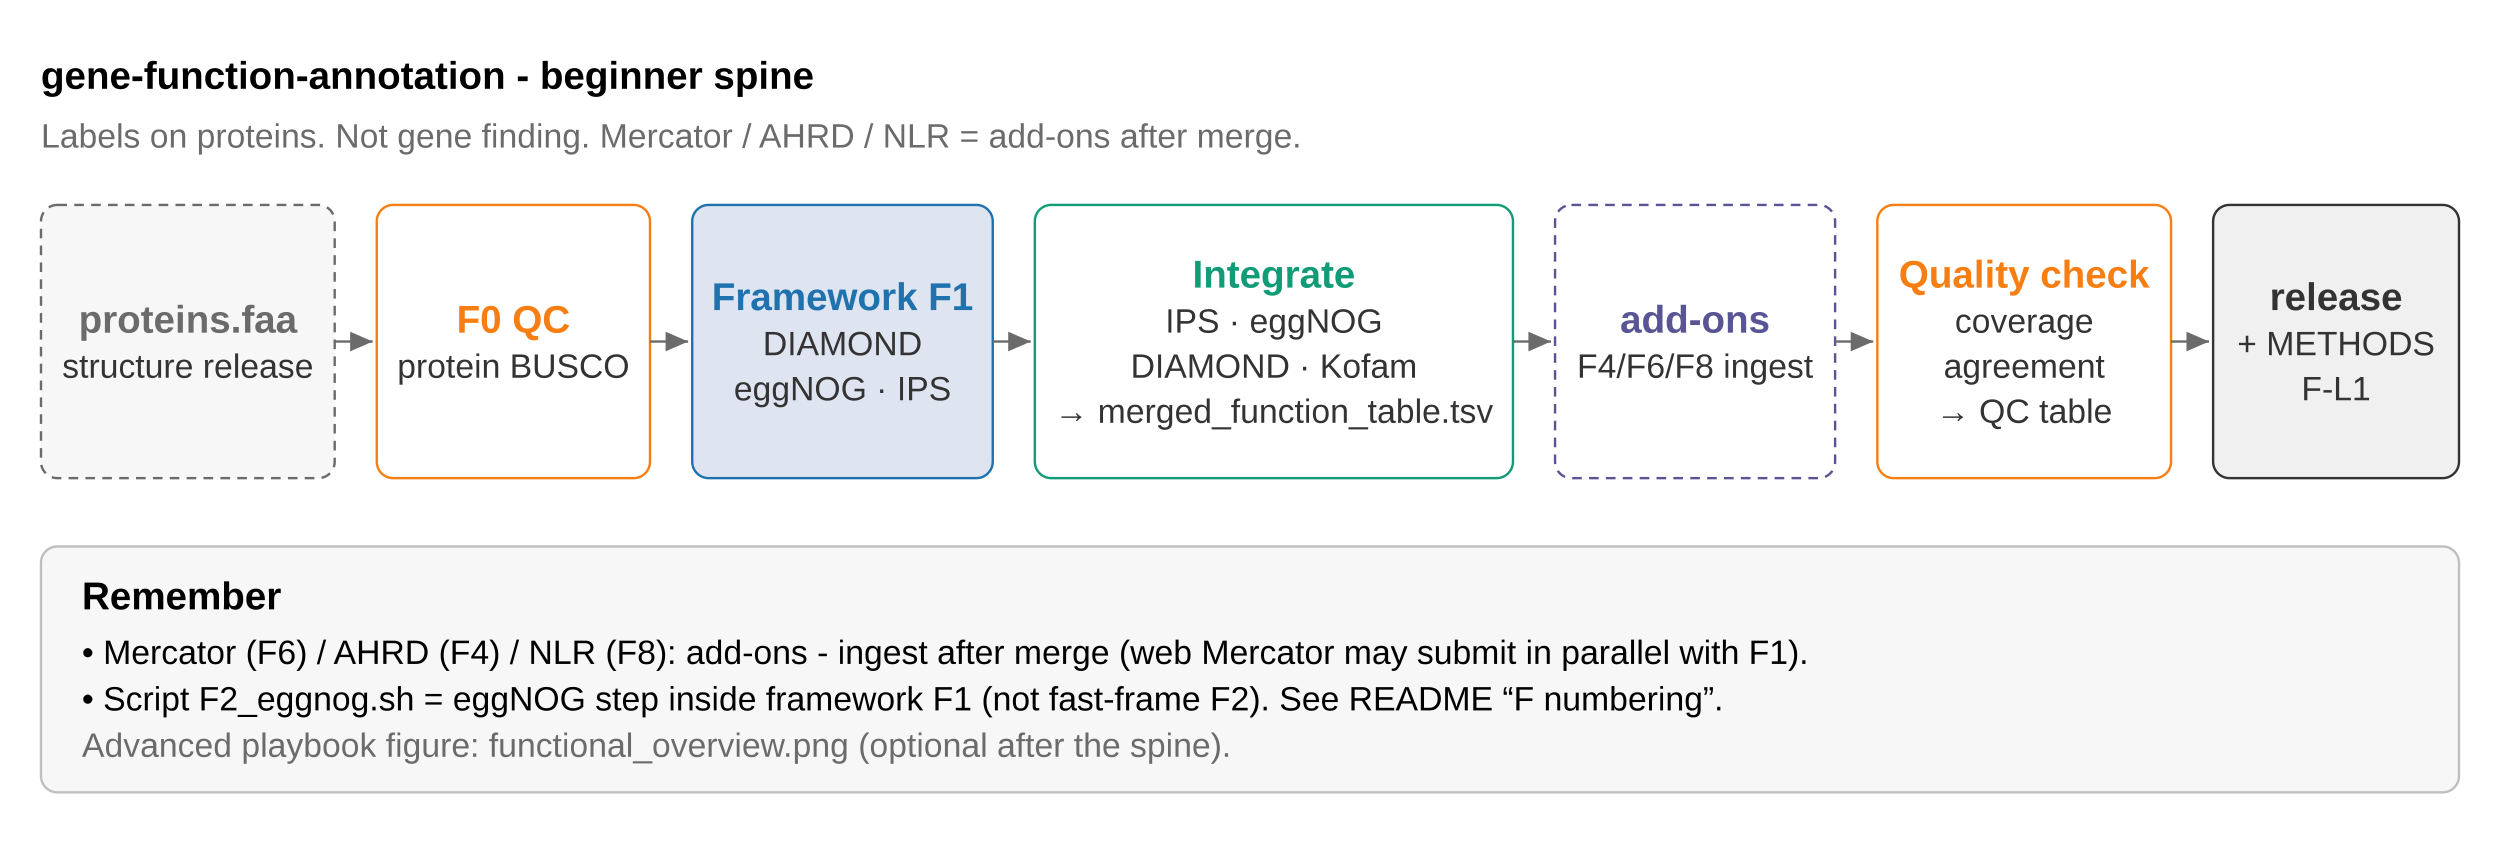
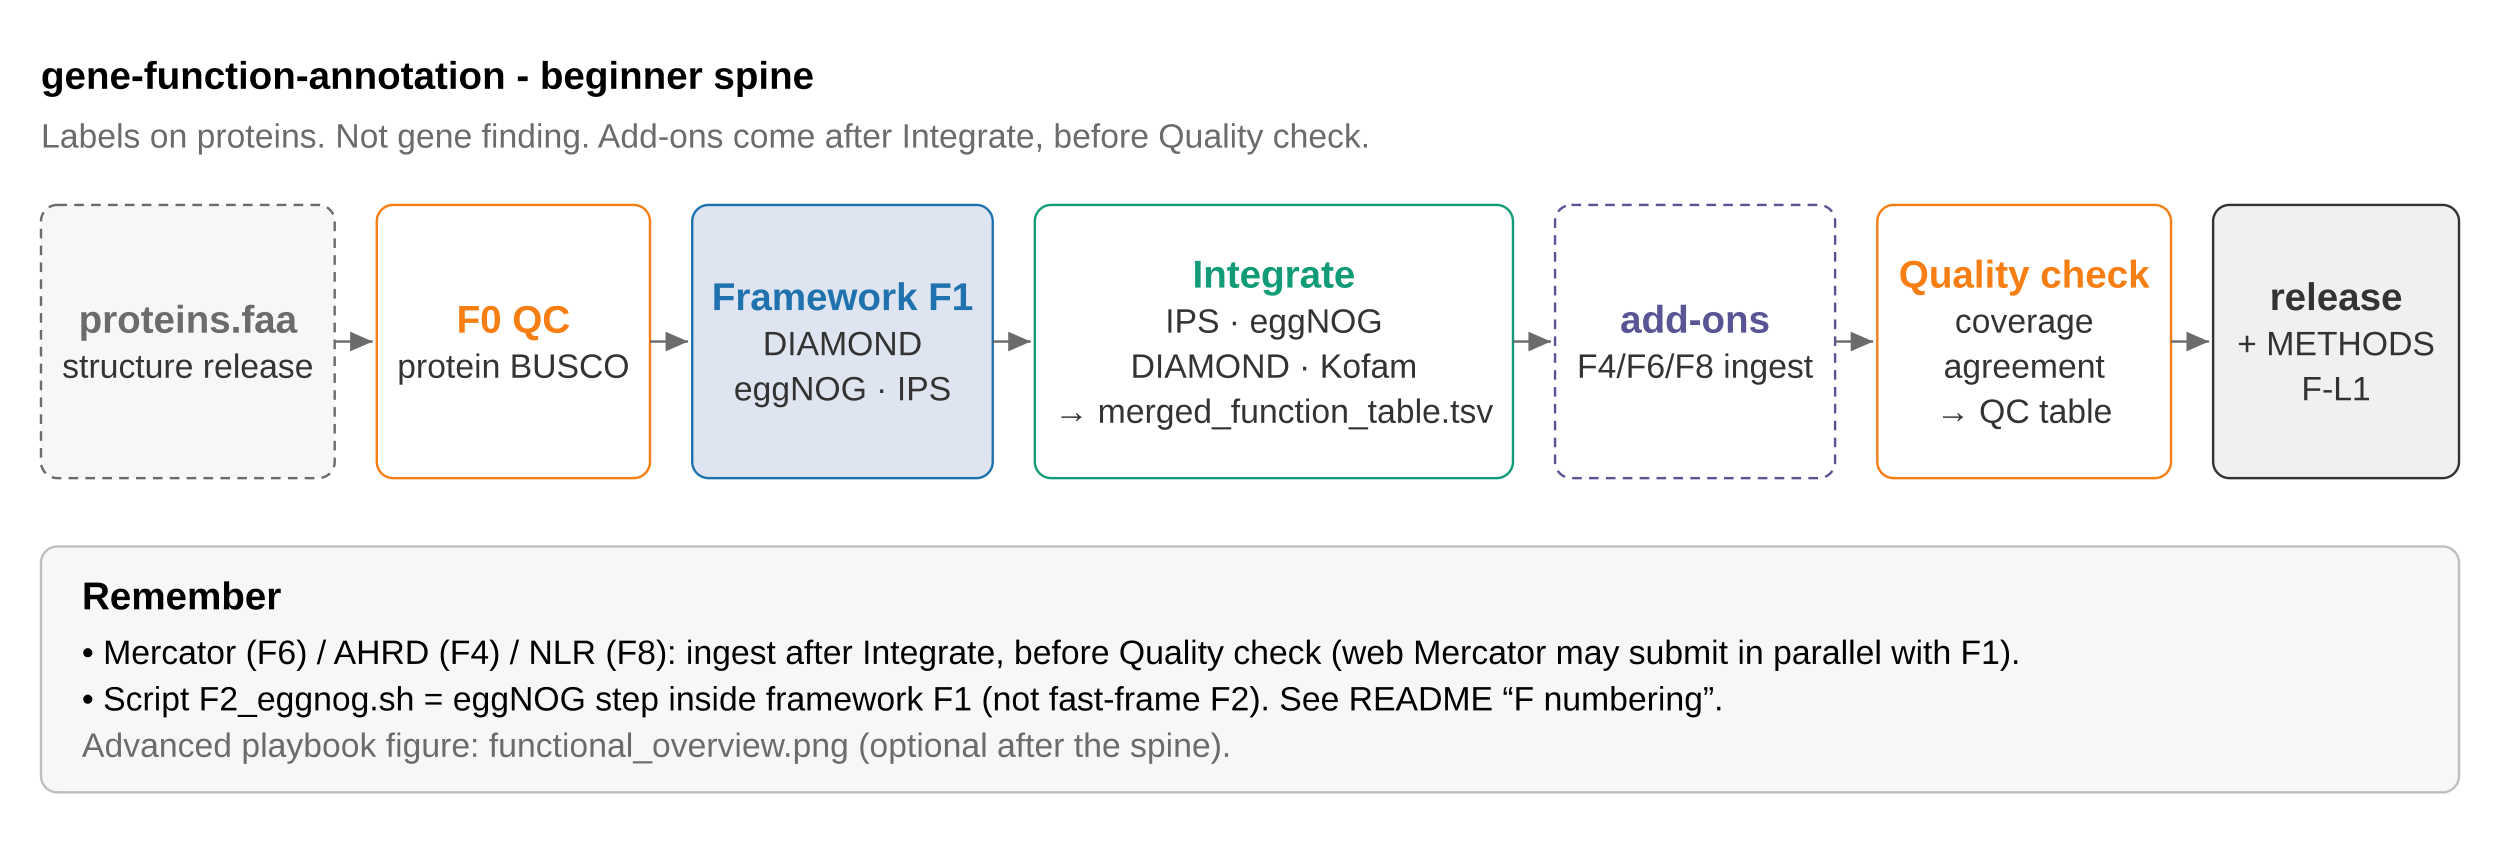
<svg xmlns="http://www.w3.org/2000/svg" width="183mm" height="62mm" viewBox="0 0 183 62">
  <defs>
    <marker id="arr" viewBox="0 0 6 6" refX="5.5" refY="3" markerWidth="1.8" markerHeight="1.8" markerUnits="userSpaceOnUse" orient="auto">
      <path d="M0,0.6 L5.5,3 L0,5.4 Z" fill="context-stroke" />
    </marker>
  </defs>
  <rect width="183" height="62" fill="#FFFFFF" />
  <text x="3.00" y="6.50" font-family="Arial, Helvetica, sans-serif" font-size="2.822" font-weight="bold" fill="#000000" text-anchor="start">gene-function-annotation - beginner spine</text>
-   <text x="3.00" y="10.80" font-family="Arial, Helvetica, sans-serif" font-size="2.469" fill="#6B6B6B" text-anchor="start">Labels on proteins. Not gene finding. Mercator / AHRD / NLR = add-ons after merge.</text>
+   <text x="3.00" y="10.80" font-family="Arial, Helvetica, sans-serif" font-size="2.469" fill="#6B6B6B" text-anchor="start">Labels on proteins. Not gene finding. Add-ons come after Integrate, before Quality check.</text>
  <rect x="3.00" y="15.00" width="21.50" height="20.00" rx="1.2" fill="#F7F7F7" stroke="#6B6B6B" stroke-width="0.176" stroke-dasharray="0.706 0.529" />
  <text x="13.75" y="24.35" font-family="Arial, Helvetica, sans-serif" font-size="2.822" font-weight="bold" fill="#6B6B6B" text-anchor="middle">proteins.faa</text>
  <text x="13.75" y="27.65" font-family="Arial, Helvetica, sans-serif" font-size="2.469" fill="#333333" text-anchor="middle">structure release</text>
  <rect x="27.58" y="15.00" width="20.00" height="20.00" rx="1.2" fill="#FFFFFF" stroke="#F77E12" stroke-width="0.176" />
  <text x="37.58" y="24.35" font-family="Arial, Helvetica, sans-serif" font-size="2.822" font-weight="bold" fill="#F77E12" text-anchor="middle">F0 QC</text>
  <text x="37.58" y="27.65" font-family="Arial, Helvetica, sans-serif" font-size="2.469" fill="#333333" text-anchor="middle">protein BUSCO</text>
  <line x1="24.50" y1="25.00" x2="27.28" y2="25.00" stroke="#6B6B6B" stroke-width="0.176" marker-end="url(#arr)" />
  <rect x="50.67" y="15.00" width="22.00" height="20.00" rx="1.2" fill="#DEE4F0" stroke="#1F72AE" stroke-width="0.176" />
  <text x="61.67" y="22.70" font-family="Arial, Helvetica, sans-serif" font-size="2.822" font-weight="bold" fill="#1F72AE" text-anchor="middle">Framework F1</text>
  <text x="61.67" y="26.00" font-family="Arial, Helvetica, sans-serif" font-size="2.469" fill="#333333" text-anchor="middle">DIAMOND</text>
  <text x="61.67" y="29.30" font-family="Arial, Helvetica, sans-serif" font-size="2.469" fill="#333333" text-anchor="middle">eggNOG · IPS</text>
  <line x1="47.58" y1="25.00" x2="50.37" y2="25.00" stroke="#6B6B6B" stroke-width="0.176" marker-end="url(#arr)" />
  <rect x="75.75" y="15.00" width="35.00" height="20.00" rx="1.2" fill="#FFFFFF" stroke="#119B76" stroke-width="0.176" />
  <text x="93.25" y="21.05" font-family="Arial, Helvetica, sans-serif" font-size="2.822" font-weight="bold" fill="#119B76" text-anchor="middle">Integrate</text>
  <text x="93.25" y="24.35" font-family="Arial, Helvetica, sans-serif" font-size="2.469" fill="#333333" text-anchor="middle">IPS · eggNOG</text>
  <text x="93.25" y="27.65" font-family="Arial, Helvetica, sans-serif" font-size="2.469" fill="#333333" text-anchor="middle">DIAMOND · Kofam</text>
  <text x="93.25" y="30.95" font-family="Arial, Helvetica, sans-serif" font-size="2.469" fill="#333333" text-anchor="middle">→ merged_function_table.tsv</text>
  <line x1="72.67" y1="25.00" x2="75.45" y2="25.00" stroke="#6B6B6B" stroke-width="0.176" marker-end="url(#arr)" />
  <rect x="113.83" y="15.00" width="20.50" height="20.00" rx="1.2" fill="#FFFFFF" stroke="#595594" stroke-width="0.176" stroke-dasharray="0.706 0.529" />
  <text x="124.08" y="24.35" font-family="Arial, Helvetica, sans-serif" font-size="2.822" font-weight="bold" fill="#595594" text-anchor="middle">add-ons</text>
  <text x="124.08" y="27.65" font-family="Arial, Helvetica, sans-serif" font-size="2.469" fill="#333333" text-anchor="middle">F4/F6/F8 ingest</text>
  <line x1="110.75" y1="25.00" x2="113.53" y2="25.00" stroke="#6B6B6B" stroke-width="0.176" marker-end="url(#arr)" />
  <rect x="137.42" y="15.00" width="21.50" height="20.00" rx="1.2" fill="#FFFFFF" stroke="#F77E12" stroke-width="0.176" />
  <text x="148.17" y="21.05" font-family="Arial, Helvetica, sans-serif" font-size="2.822" font-weight="bold" fill="#F77E12" text-anchor="middle">Quality check</text>
  <text x="148.17" y="24.35" font-family="Arial, Helvetica, sans-serif" font-size="2.469" fill="#333333" text-anchor="middle">coverage</text>
  <text x="148.17" y="27.65" font-family="Arial, Helvetica, sans-serif" font-size="2.469" fill="#333333" text-anchor="middle">agreement</text>
  <text x="148.17" y="30.95" font-family="Arial, Helvetica, sans-serif" font-size="2.469" fill="#333333" text-anchor="middle">→ QC table</text>
  <line x1="134.33" y1="25.00" x2="137.12" y2="25.00" stroke="#6B6B6B" stroke-width="0.176" marker-end="url(#arr)" />
  <rect x="162.00" y="15.00" width="18.00" height="20.00" rx="1.2" fill="#F0F0F0" stroke="#333333" stroke-width="0.176" />
  <text x="171.00" y="22.70" font-family="Arial, Helvetica, sans-serif" font-size="2.822" font-weight="bold" fill="#333333" text-anchor="middle">release</text>
  <text x="171.00" y="26.00" font-family="Arial, Helvetica, sans-serif" font-size="2.469" fill="#333333" text-anchor="middle">+ METHODS</text>
  <text x="171.00" y="29.30" font-family="Arial, Helvetica, sans-serif" font-size="2.469" fill="#333333" text-anchor="middle">F-L1</text>
  <line x1="158.92" y1="25.00" x2="161.70" y2="25.00" stroke="#6B6B6B" stroke-width="0.176" marker-end="url(#arr)" />
  <rect x="3.00" y="40.00" width="177.00" height="18.00" rx="1.2" fill="#F7F7F7" stroke="#BFBFBF" stroke-width="0.176" />
  <text x="6.00" y="44.60" font-family="Arial, Helvetica, sans-serif" font-size="2.822" font-weight="bold" fill="#000000" text-anchor="start">Remember</text>
-   <text x="6.00" y="48.60" font-family="Arial, Helvetica, sans-serif" font-size="2.469" fill="#000000" text-anchor="start">• Mercator (F6) / AHRD (F4) / NLR (F8): add-ons - ingest after merge (web Mercator may submit in parallel with F1).</text>
+   <text x="6.00" y="48.60" font-family="Arial, Helvetica, sans-serif" font-size="2.469" fill="#000000" text-anchor="start">• Mercator (F6) / AHRD (F4) / NLR (F8): ingest after Integrate, before Quality check (web Mercator may submit in parallel with F1).</text>
  <text x="6.00" y="52.00" font-family="Arial, Helvetica, sans-serif" font-size="2.469" fill="#000000" text-anchor="start">• Script F2_eggnog.sh = eggNOG step inside framework F1 (not fast-frame F2). See README “F numbering”.</text>
  <text x="6.00" y="55.40" font-family="Arial, Helvetica, sans-serif" font-size="2.469" fill="#6B6B6B" text-anchor="start">Advanced playbook figure: functional_overview.png (optional after the spine).</text>
</svg>
